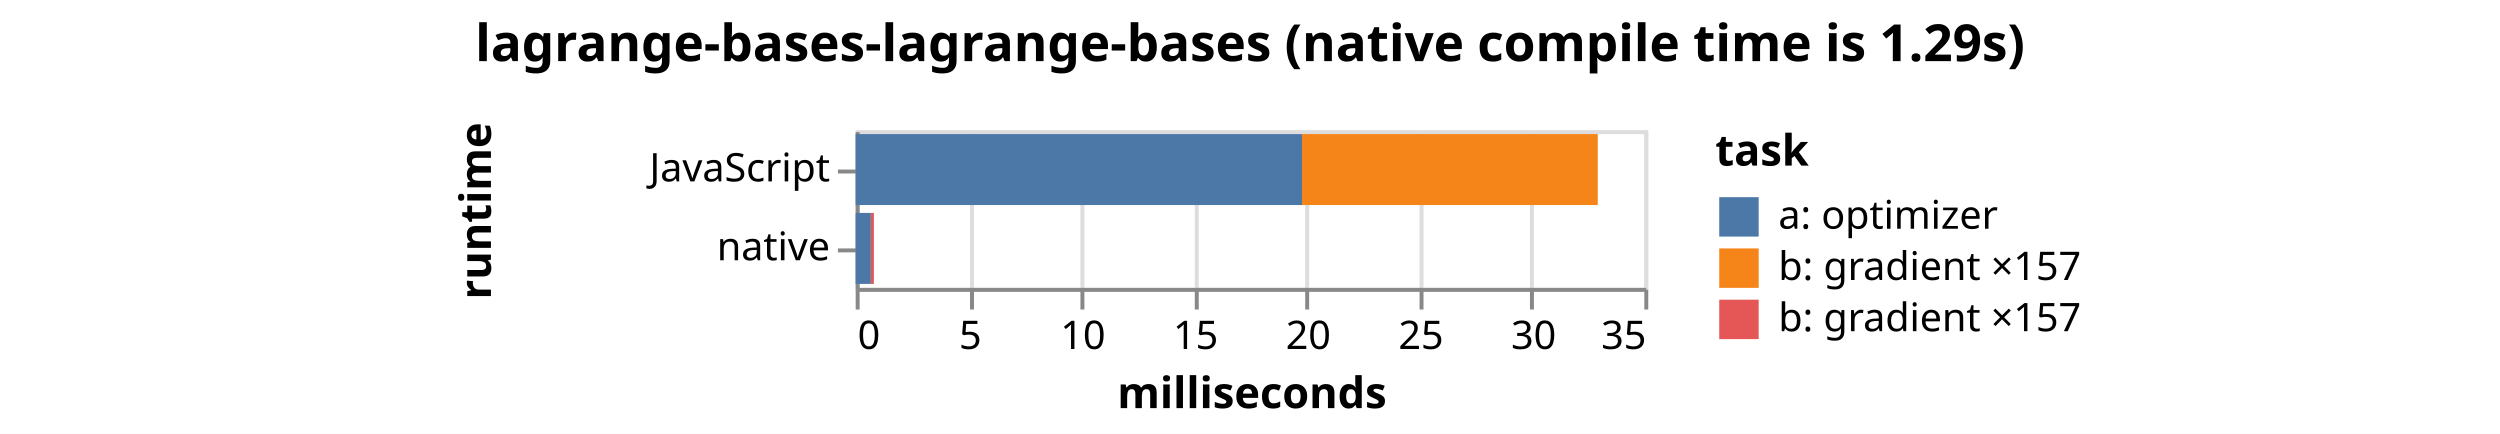
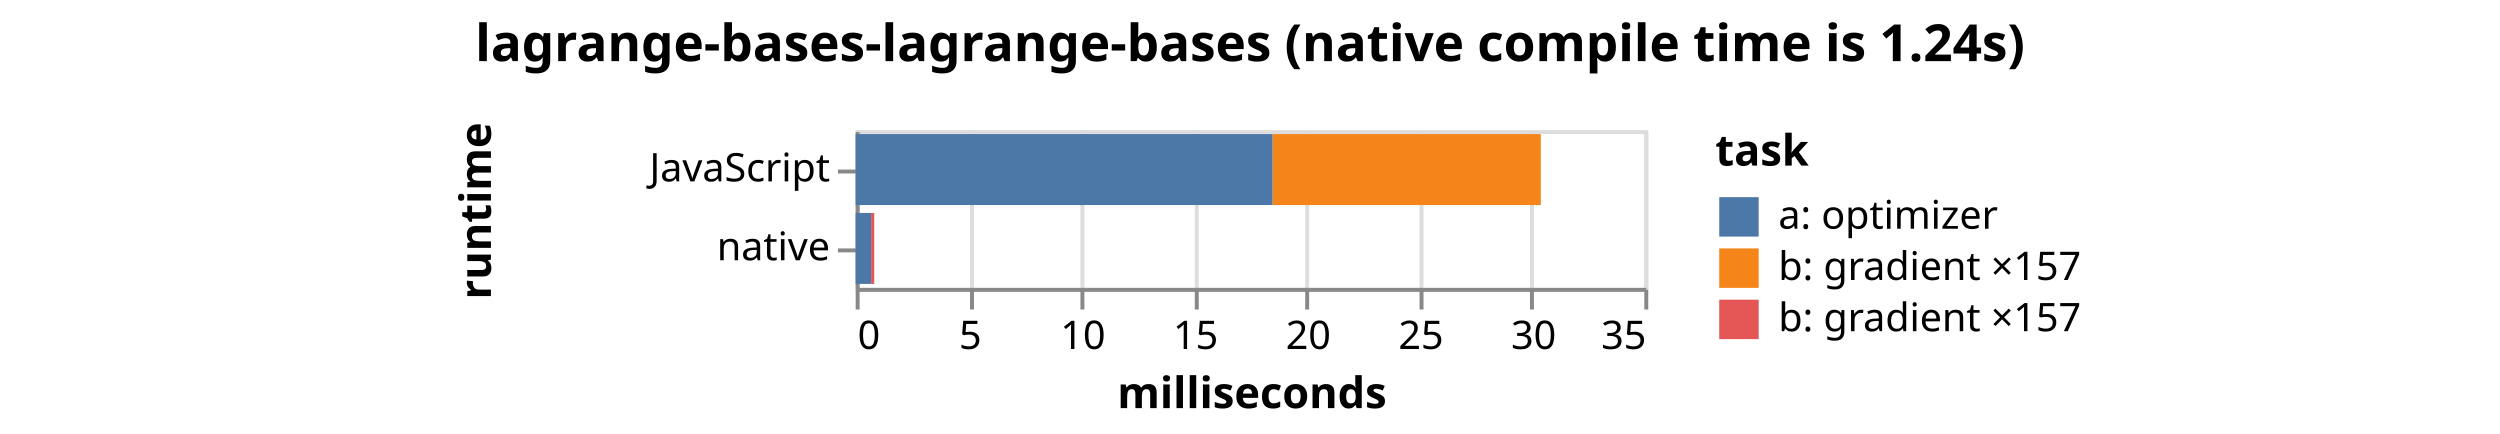
<svg xmlns="http://www.w3.org/2000/svg" version="1.1" class="marks" width="634" height="110" viewBox="0 0 634 110">
  <rect width="634" height="110" fill="white" />
  <g fill="none" stroke-miterlimit="10" transform="translate(217,33)">
    <g class="mark-group role-frame root" role="graphics-object" aria-roledescription="group mark container">
      <g transform="translate(0,0)">
        <path class="background" aria-hidden="true" d="M0.5,0.5h200v40h-200Z" stroke="#ddd" />
        <g>
          <g class="mark-group role-axis" aria-hidden="true">
            <g transform="translate(0.5,40.5)">
              <path class="background" aria-hidden="true" d="M0,0h0v0h0Z" pointer-events="none" />
              <g>
                <g class="mark-rule role-axis-grid" pointer-events="none">
                  <line transform="translate(0,0)" x2="0" y2="-40" stroke="#ddd" stroke-width="1" opacity="1" />
                  <line transform="translate(29,0)" x2="0" y2="-40" stroke="#ddd" stroke-width="1" opacity="1" />
                  <line transform="translate(57,0)" x2="0" y2="-40" stroke="#ddd" stroke-width="1" opacity="1" />
                  <line transform="translate(86,0)" x2="0" y2="-40" stroke="#ddd" stroke-width="1" opacity="1" />
                  <line transform="translate(114,0)" x2="0" y2="-40" stroke="#ddd" stroke-width="1" opacity="1" />
                  <line transform="translate(143,0)" x2="0" y2="-40" stroke="#ddd" stroke-width="1" opacity="1" />
                  <line transform="translate(171,0)" x2="0" y2="-40" stroke="#ddd" stroke-width="1" opacity="1" />
                  <line transform="translate(200,0)" x2="0" y2="-40" stroke="#ddd" stroke-width="1" opacity="1" />
                </g>
              </g>
              <path class="foreground" aria-hidden="true" d="" pointer-events="none" display="none" />
            </g>
          </g>
          <g class="mark-group role-axis" role="graphics-symbol" aria-roledescription="axis" aria-label="X-axis titled 'milliseconds' for a linear scale with values from 0 to 35">
            <g transform="translate(0.5,40.5)">
              <path class="background" aria-hidden="true" d="M0,0h0v0h0Z" pointer-events="none" />
              <g>
                <g class="mark-rule role-axis-tick" pointer-events="none">
                  <line transform="translate(0,0)" x2="0" y2="5" stroke="#888" stroke-width="1" opacity="1" />
                  <line transform="translate(29,0)" x2="0" y2="5" stroke="#888" stroke-width="1" opacity="1" />
                  <line transform="translate(57,0)" x2="0" y2="5" stroke="#888" stroke-width="1" opacity="1" />
                  <line transform="translate(86,0)" x2="0" y2="5" stroke="#888" stroke-width="1" opacity="1" />
                  <line transform="translate(114,0)" x2="0" y2="5" stroke="#888" stroke-width="1" opacity="1" />
                  <line transform="translate(143,0)" x2="0" y2="5" stroke="#888" stroke-width="1" opacity="1" />
                  <line transform="translate(171,0)" x2="0" y2="5" stroke="#888" stroke-width="1" opacity="1" />
                  <line transform="translate(200,0)" x2="0" y2="5" stroke="#888" stroke-width="1" opacity="1" />
                </g>
                <g class="mark-text role-axis-label" pointer-events="none">
                  <text text-anchor="start" transform="translate(0,15)" font-family="sans-serif" font-size="10px" fill="#000" opacity="1">0</text>
                  <text text-anchor="middle" transform="translate(28.57143,15)" font-family="sans-serif" font-size="10px" fill="#000" opacity="1">5</text>
                  <text text-anchor="middle" transform="translate(57.14286,15)" font-family="sans-serif" font-size="10px" fill="#000" opacity="1">10</text>
                  <text text-anchor="middle" transform="translate(85.71429,15)" font-family="sans-serif" font-size="10px" fill="#000" opacity="1">15</text>
                  <text text-anchor="middle" transform="translate(114.2857,15)" font-family="sans-serif" font-size="10px" fill="#000" opacity="1">20</text>
                  <text text-anchor="middle" transform="translate(142.8571,15)" font-family="sans-serif" font-size="10px" fill="#000" opacity="1">25</text>
                  <text text-anchor="middle" transform="translate(171.4286,15)" font-family="sans-serif" font-size="10px" fill="#000" opacity="1">30</text>
                  <text text-anchor="end" transform="translate(200,15)" font-family="sans-serif" font-size="10px" fill="#000" opacity="1">35</text>
                </g>
                <g class="mark-rule role-axis-domain" pointer-events="none">
                  <line transform="translate(0,0)" x2="200" y2="0" stroke="#888" stroke-width="1" opacity="1" />
                </g>
                <g class="mark-text role-axis-title" pointer-events="none">
                  <text text-anchor="middle" transform="translate(100,30)" font-family="sans-serif" font-size="11px" font-weight="bold" fill="#000" opacity="1">milliseconds</text>
                </g>
              </g>
              <path class="foreground" aria-hidden="true" d="" pointer-events="none" display="none" />
            </g>
          </g>
          <g class="mark-group role-axis" role="graphics-symbol" aria-roledescription="axis" aria-label="Y-axis titled 'runtime' for a discrete scale with 2 values: JavaScript, native">
            <g transform="translate(0.5,0.5)">
              <path class="background" aria-hidden="true" d="M0,0h0v0h0Z" pointer-events="none" />
              <g>
                <g class="mark-rule role-axis-tick" pointer-events="none">
                  <line transform="translate(0,10)" x2="-5" y2="0" stroke="#888" stroke-width="1" opacity="1" />
                  <line transform="translate(0,30)" x2="-5" y2="0" stroke="#888" stroke-width="1" opacity="1" />
                </g>
                <g class="mark-text role-axis-label" pointer-events="none">
                  <text text-anchor="end" transform="translate(-7,12.5)" font-family="sans-serif" font-size="10px" fill="#000" opacity="1">JavaScript</text>
                  <text text-anchor="end" transform="translate(-7,32.5)" font-family="sans-serif" font-size="10px" fill="#000" opacity="1">native</text>
                </g>
                <g class="mark-rule role-axis-domain" pointer-events="none">
                  <line transform="translate(0,0)" x2="0" y2="40" stroke="#888" stroke-width="1" opacity="1" />
                </g>
                <g class="mark-text role-axis-title" pointer-events="none">
                  <text text-anchor="middle" transform="translate(-91,20) rotate(-90) translate(0,-2)" font-family="sans-serif" font-size="11px" font-weight="bold" fill="#000" opacity="1">runtime</text>
                </g>
              </g>
              <path class="foreground" aria-hidden="true" d="" pointer-events="none" display="none" />
            </g>
          </g>
          <g class="mark-rect role-mark marks" role="graphics-object" aria-roledescription="rect mark container">
-             <path aria-label="milliseconds: 13.1255; runtime: JavaScript; task: b: gradient  ×157" role="graphics-symbol" aria-roledescription="bar" d="M113.187,1h75.003v18h-75.003Z" fill="#f58518" />
-             <path aria-label="milliseconds: 19.80775; runtime: JavaScript; task: a: optimizer" role="graphics-symbol" aria-roledescription="bar" d="M0,1h113.187v18h-113.187Z" fill="#4c78a8" />
-             <path aria-label="milliseconds: 0.135333; runtime: native; task: b: gradient ×157" role="graphics-symbol" aria-roledescription="bar" d="M3.846,21h0.773v18h-0.773Z" fill="#e45756" />
-             <path aria-label="milliseconds: 0.673083; runtime: native; task: a: optimizer" role="graphics-symbol" aria-roledescription="bar" d="M0,21h3.846v18h-3.846Z" fill="#4c78a8" />
+             <path aria-label="milliseconds: 11.906334; runtime: JavaScript; task: b: gradient  ×157" role="graphics-symbol" aria-roledescription="bar" d="M105.717,1h68.036v18h-68.036Z" fill="#f58518" />
+             <path aria-label="milliseconds: 18.500541; runtime: JavaScript; task: a: optimizer" role="graphics-symbol" aria-roledescription="bar" d="M0,1h105.717v18h-105.717Z" fill="#4c78a8" />
+             <path aria-label="milliseconds: 0.138541; runtime: native; task: b: gradient ×157" role="graphics-symbol" aria-roledescription="bar" d="M3.917,21h0.792v18h-0.792Z" fill="#e45756" />
+             <path aria-label="milliseconds: 0.6855; runtime: native; task: a: optimizer" role="graphics-symbol" aria-roledescription="bar" d="M0,21h3.917v18h-3.917Z" fill="#4c78a8" />
          </g>
          <g class="mark-group role-legend" role="graphics-symbol" aria-roledescription="legend" aria-label="Symbol legend titled 'task' for fill color with 3 values: a: optimizer, b: gradient  ×157, b: gradient ×157">
            <g transform="translate(218,0)">
              <path class="background" aria-hidden="true" d="M0,0h152v53h-152Z" pointer-events="none" />
              <g>
                <g class="mark-group role-legend-entry">
                  <g transform="translate(0,16)">
                    <path class="background" aria-hidden="true" d="M0,0h0v0h0Z" pointer-events="none" />
                    <g>
                      <g class="mark-group role-scope" role="graphics-object" aria-roledescription="group mark container">
                        <g transform="translate(0,0)">
                          <path class="background" aria-hidden="true" d="M0,0h152v11h-152Z" pointer-events="none" opacity="1" />
                          <g>
                            <g class="mark-symbol role-legend-symbol" pointer-events="none">
                              <path transform="translate(6,6)" d="M-5,-5h10v10h-10Z" fill="#4c78a8" stroke-width="1.5" opacity="1" />
                            </g>
                            <g class="mark-text role-legend-label" pointer-events="none">
                              <text text-anchor="start" transform="translate(16,9)" font-family="sans-serif" font-size="10px" fill="#000" opacity="1">a: optimizer</text>
                            </g>
                          </g>
                          <path class="foreground" aria-hidden="true" d="" pointer-events="none" display="none" />
                        </g>
                        <g transform="translate(0,13)">
                          <path class="background" aria-hidden="true" d="M0,0h152v11h-152Z" pointer-events="none" opacity="1" />
                          <g>
                            <g class="mark-symbol role-legend-symbol" pointer-events="none">
                              <path transform="translate(6,6)" d="M-5,-5h10v10h-10Z" fill="#f58518" stroke-width="1.5" opacity="1" />
                            </g>
                            <g class="mark-text role-legend-label" pointer-events="none">
                              <text text-anchor="start" transform="translate(16,9)" font-family="sans-serif" font-size="10px" fill="#000" opacity="1">b: gradient  ×157</text>
                            </g>
                          </g>
                          <path class="foreground" aria-hidden="true" d="" pointer-events="none" display="none" />
                        </g>
                        <g transform="translate(0,26)">
                          <path class="background" aria-hidden="true" d="M0,0h152v11h-152Z" pointer-events="none" opacity="1" />
                          <g>
                            <g class="mark-symbol role-legend-symbol" pointer-events="none">
                              <path transform="translate(6,6)" d="M-5,-5h10v10h-10Z" fill="#e45756" stroke-width="1.5" opacity="1" />
                            </g>
                            <g class="mark-text role-legend-label" pointer-events="none">
                              <text text-anchor="start" transform="translate(16,9)" font-family="sans-serif" font-size="10px" fill="#000" opacity="1">b: gradient ×157</text>
                            </g>
                          </g>
                          <path class="foreground" aria-hidden="true" d="" pointer-events="none" display="none" />
                        </g>
                      </g>
                    </g>
                    <path class="foreground" aria-hidden="true" d="" pointer-events="none" display="none" />
                  </g>
                </g>
                <g class="mark-text role-legend-title" pointer-events="none">
                  <text text-anchor="start" transform="translate(0,9)" font-family="sans-serif" font-size="11px" font-weight="bold" fill="#000" opacity="1">task</text>
                </g>
              </g>
              <path class="foreground" aria-hidden="true" d="" pointer-events="none" display="none" />
            </g>
          </g>
          <g class="mark-group role-title">
            <g transform="translate(100,-27.5)">
              <path class="background" aria-hidden="true" d="M0,0h0v0h0Z" pointer-events="none" />
              <g>
-                 <g class="mark-text role-title-text" role="graphics-symbol" aria-roledescription="title" aria-label="Title text 'lagrange-bases-lagrange-bases (native compile time is 1.29s)'" pointer-events="none">
-                   <text text-anchor="middle" transform="translate(0,10)" font-family="sans-serif" font-size="13px" font-weight="bold" fill="#000" opacity="1">lagrange-bases-lagrange-bases (native compile time is 1.29s)</text>
+                 <g class="mark-text role-title-text" role="graphics-symbol" aria-roledescription="title" aria-label="Title text 'lagrange-bases-lagrange-bases (native compile time is 1.24s)'" pointer-events="none">
+                   <text text-anchor="middle" transform="translate(0,10)" font-family="sans-serif" font-size="13px" font-weight="bold" fill="#000" opacity="1">lagrange-bases-lagrange-bases (native compile time is 1.24s)</text>
                </g>
              </g>
              <path class="foreground" aria-hidden="true" d="" pointer-events="none" display="none" />
            </g>
          </g>
        </g>
        <path class="foreground" aria-hidden="true" d="" display="none" />
      </g>
    </g>
  </g>
</svg>
